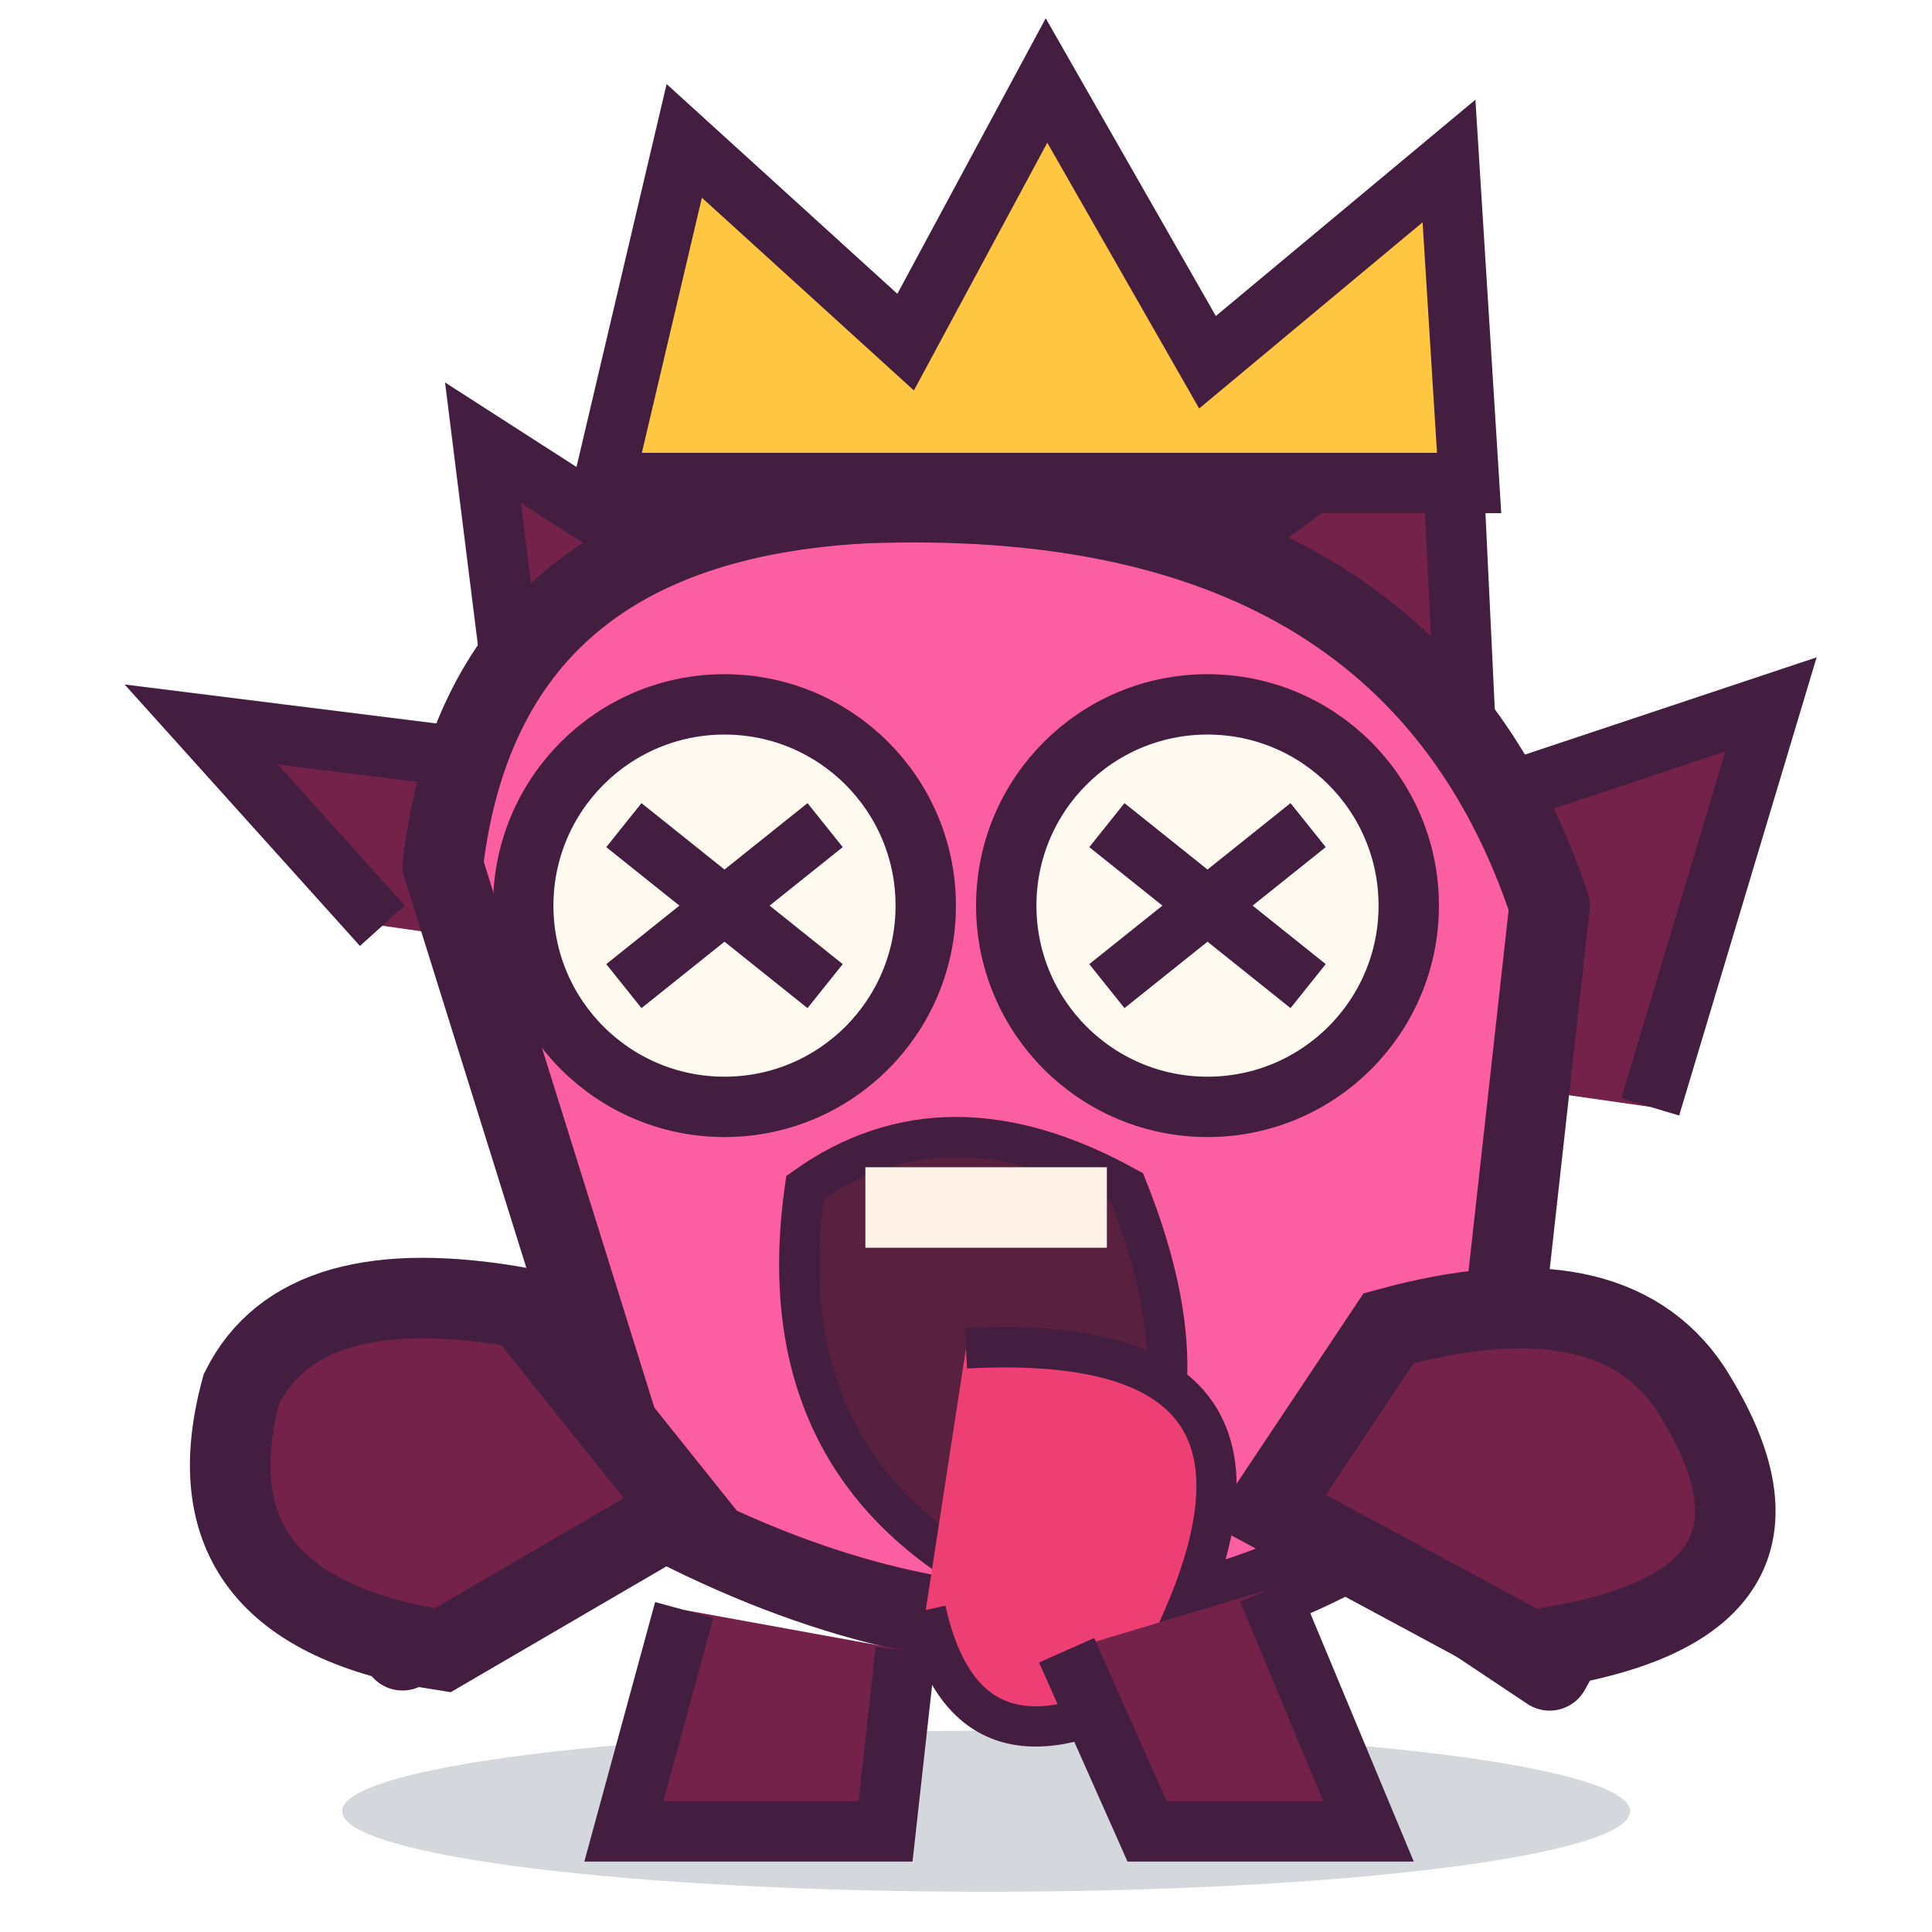
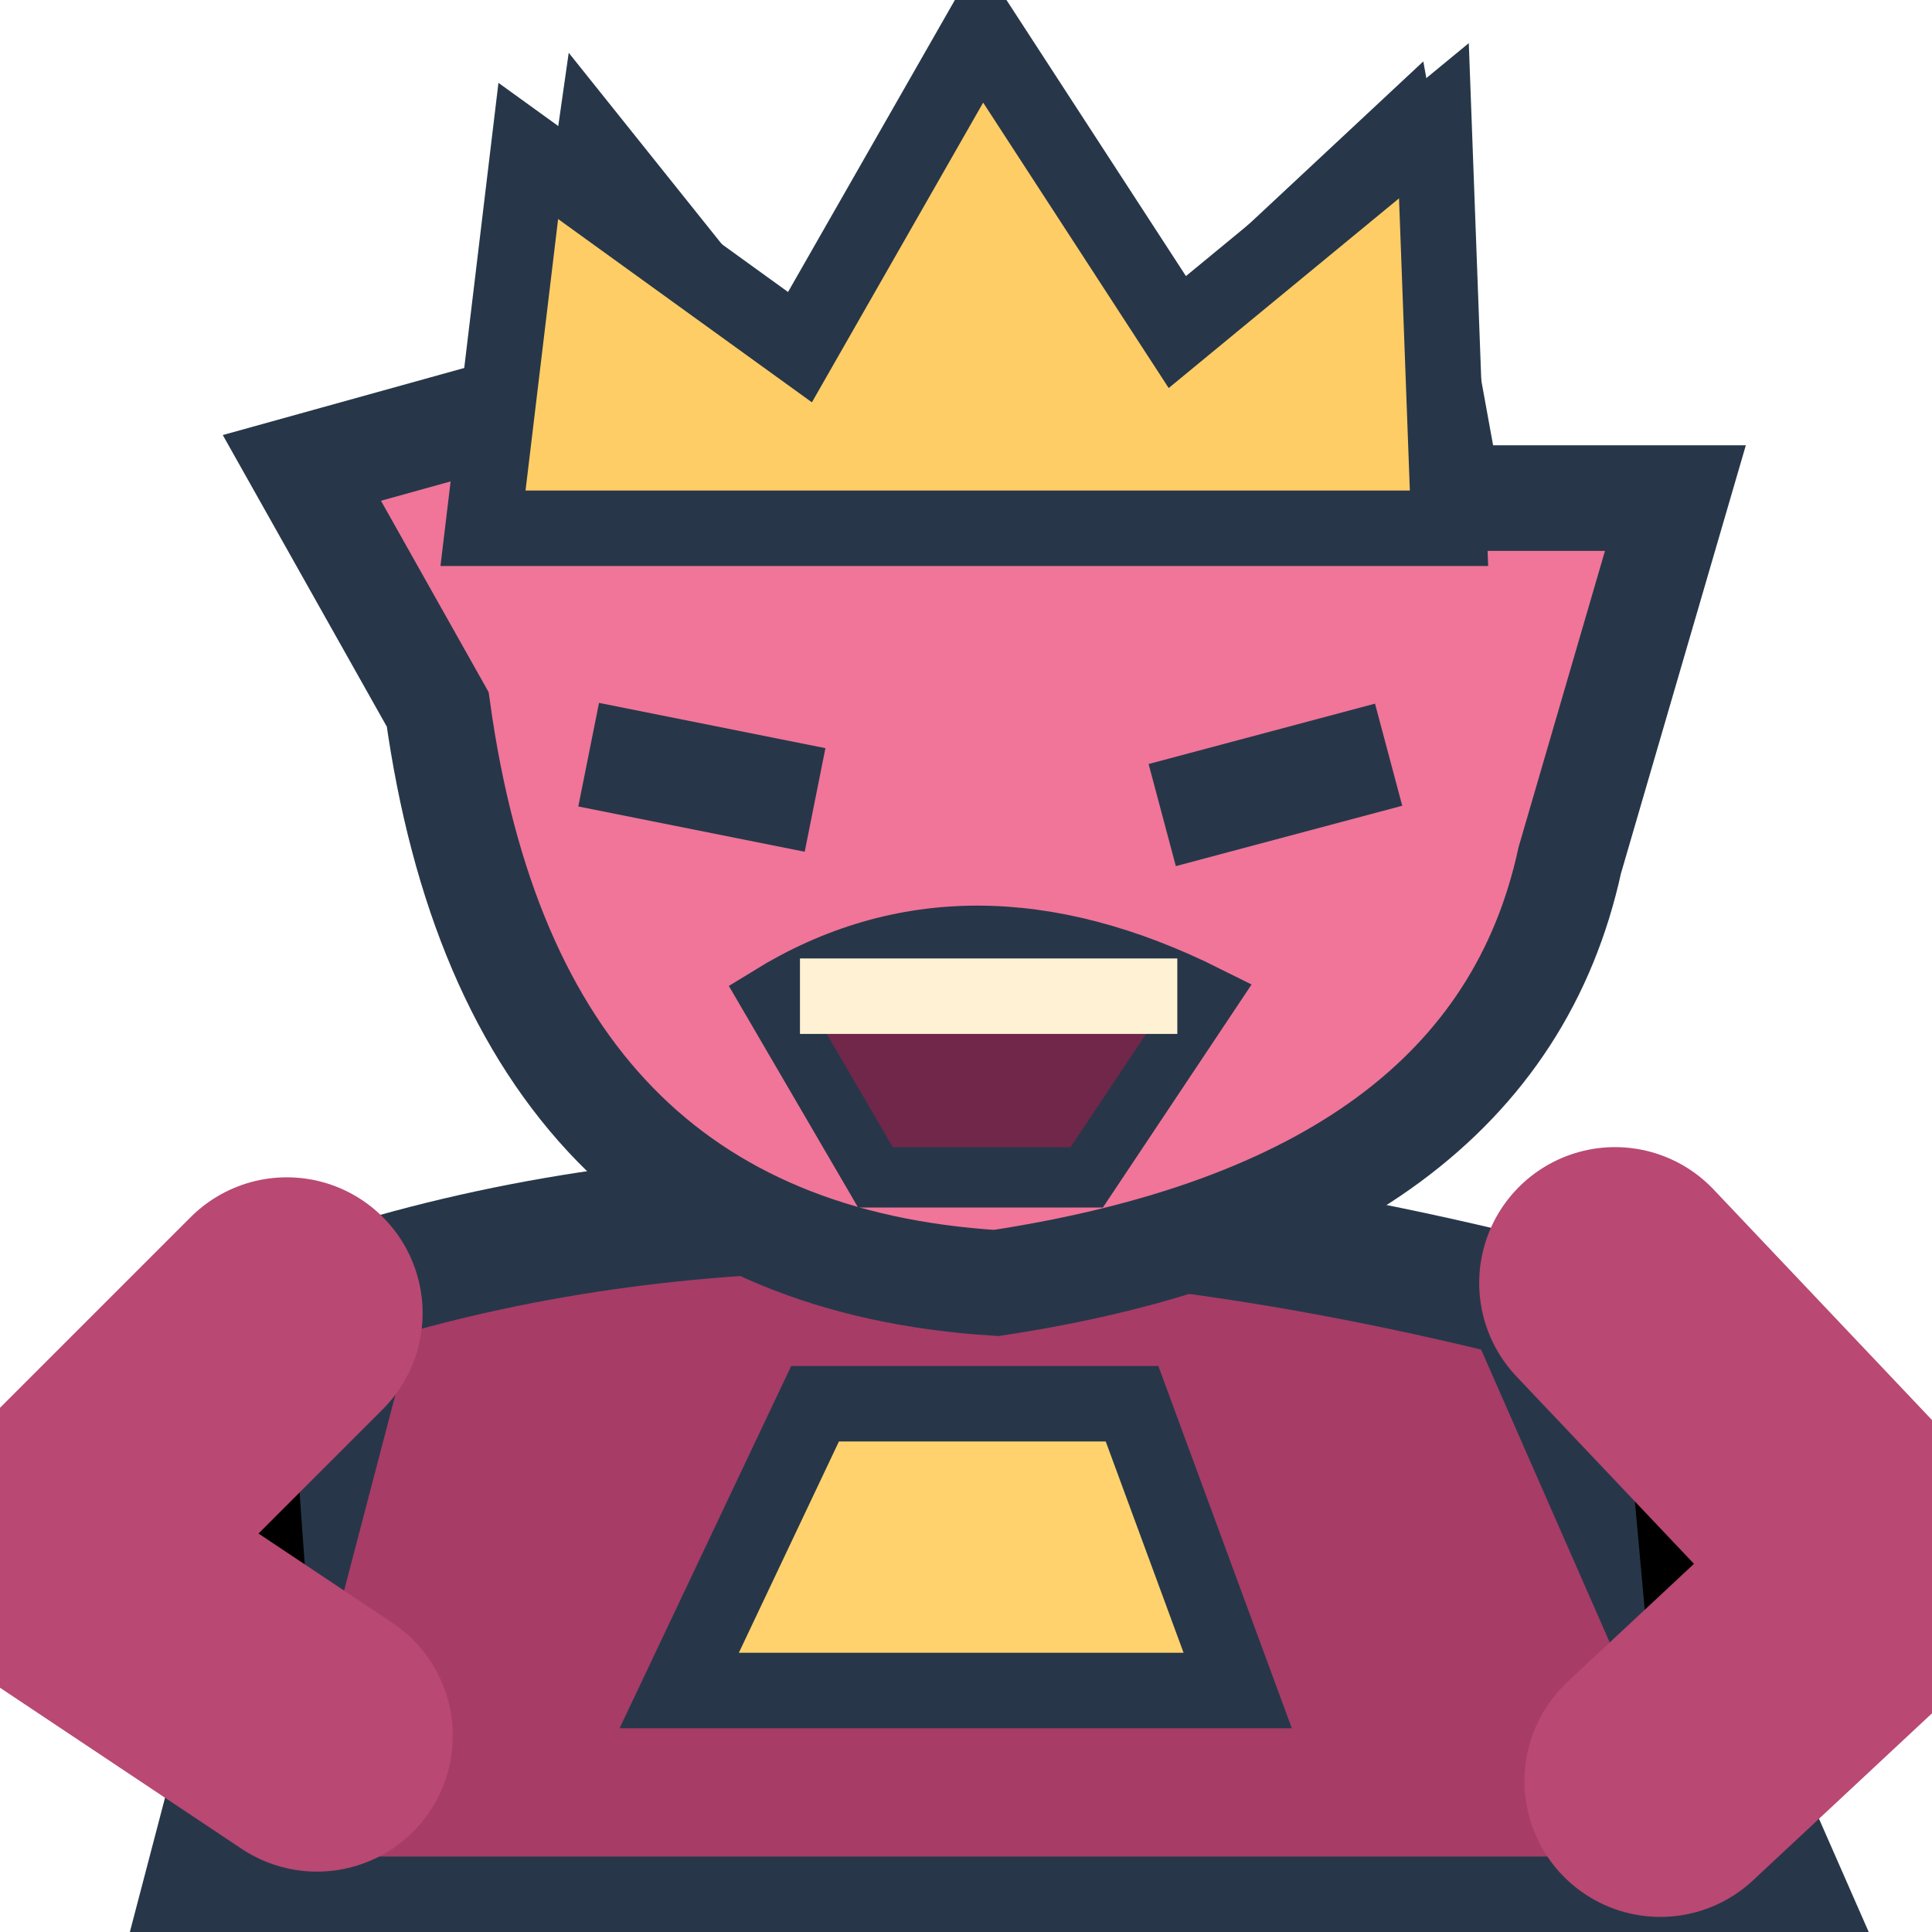
- <svg xmlns="http://www.w3.org/2000/svg" width="144" height="144" viewBox="0 0 96 96">
-   <ellipse cx="49" cy="90" rx="32" ry="4" fill="#13213C" opacity=".18" />
-   <path d="M19 46 l-9 -10 16 2 -2 -16 14 9 11 -15 8 14 15 -11 1 21 15 -5 -6 20" fill="#75224B" stroke="#431E41" stroke-width="3" />
-   <path d="M25 65 L15 73 L20 82 L35 73 M71 64 L82 74 L77 83 L62 73" fill="#75224B" stroke="#431E41" stroke-width="4" stroke-linejoin="round" />
-   <path d="M22 43 Q24 26 43 25 Q70 24 77 45 L74 72 Q56 88 32 75Z" fill="#FC5FA1" stroke="#431E41" stroke-width="4" stroke-linejoin="round" />
-   <path d="M26 65 Q15 63 12 69 Q9 80 22 82 L34 75Z M69 66 Q80 63 84 69 Q91 80 76 82 L63 75Z" fill="#75224B" stroke="#431E41" stroke-width="4" />
-   <circle cx="36" cy="45" r="10" fill="#FFFAF0" stroke="#431E41" stroke-width="3" />
-   <circle cx="60" cy="45" r="10" fill="#FFFAF0" stroke="#431E41" stroke-width="3" />
-   <path d="M31 41 L41 49 M41 41L31 49 M55 41L65 49 M65 41L55 49" stroke="#431E41" stroke-width="2.8" />
-   <path d="M40 59 Q47 54 56 59 Q62 74 50 79 Q38 73 40 59Z" fill="#59213F" stroke="#431E41" stroke-width="2" />
-   <path d="M48 67 Q67 66 57 84 Q48 89 46 80" fill="#EE3F75" stroke="#431E41" stroke-width="2" />
-   <path d="M43 60H55" stroke="#FFF3E7" stroke-width="4" />
-   <path d="M30 24 L34 7 L45 17 L52 4 L60 18 L72 8 L73 24Z" fill="#FFC642" stroke="#431E41" stroke-width="3" />
-   <path d="M34 80 L31 91 L44 91 L45 82 M53 82 L57 91 L68 91 L63 79" fill="#75224B" stroke="#431E41" stroke-width="3" />
+ <svg xmlns="http://www.w3.org/2000/svg" viewBox="0 0 128 128" width="128" height="128">
+   <ellipse cx="64" cy="123" rx="39" ry="5" fill="#284657" opacity=".18" />
+   <g transform="translate(0 0) rotate(0 64 70)">
+     <path d="M24 85Q57 75 101 86L119 127H13Z" fill="#A73C67" stroke="#273749" stroke-width="8" />
+     <path d="M19 87L3 103L21 115M107 85L125 104L110 118" stroke="#B94872" stroke-width="18" stroke-linecap="round" />
+     <path d="M54 93L75 93L82 112H45Z" fill="#FFD26D" stroke="#273749" stroke-width="5" />
+     <path d="M29 47L20 31L38 26L40 12L52 27L64 6L77 25L92 11L96 33L111 33L104 57Q99 80 66 85Q34 83 29 47Z" fill="#F07599" stroke="#273749" stroke-width="7" />
+     <path d="M32 35L35 10L53 23L65 2L78 22L95 8L96 35Z" fill="#FFCD66" stroke="#273749" stroke-width="5" />
+     <path d="M39 50L54 53M77 54L92 50" stroke="#273749" stroke-width="7" />
+     <path d="M51 66Q64 58 80 66L72 78L58 78Z" fill="#70274A" stroke="#273749" stroke-width="4" />
+     <path d="M53 66H78" stroke="#FFF2D4" stroke-width="5" />
+   </g>
</svg>
